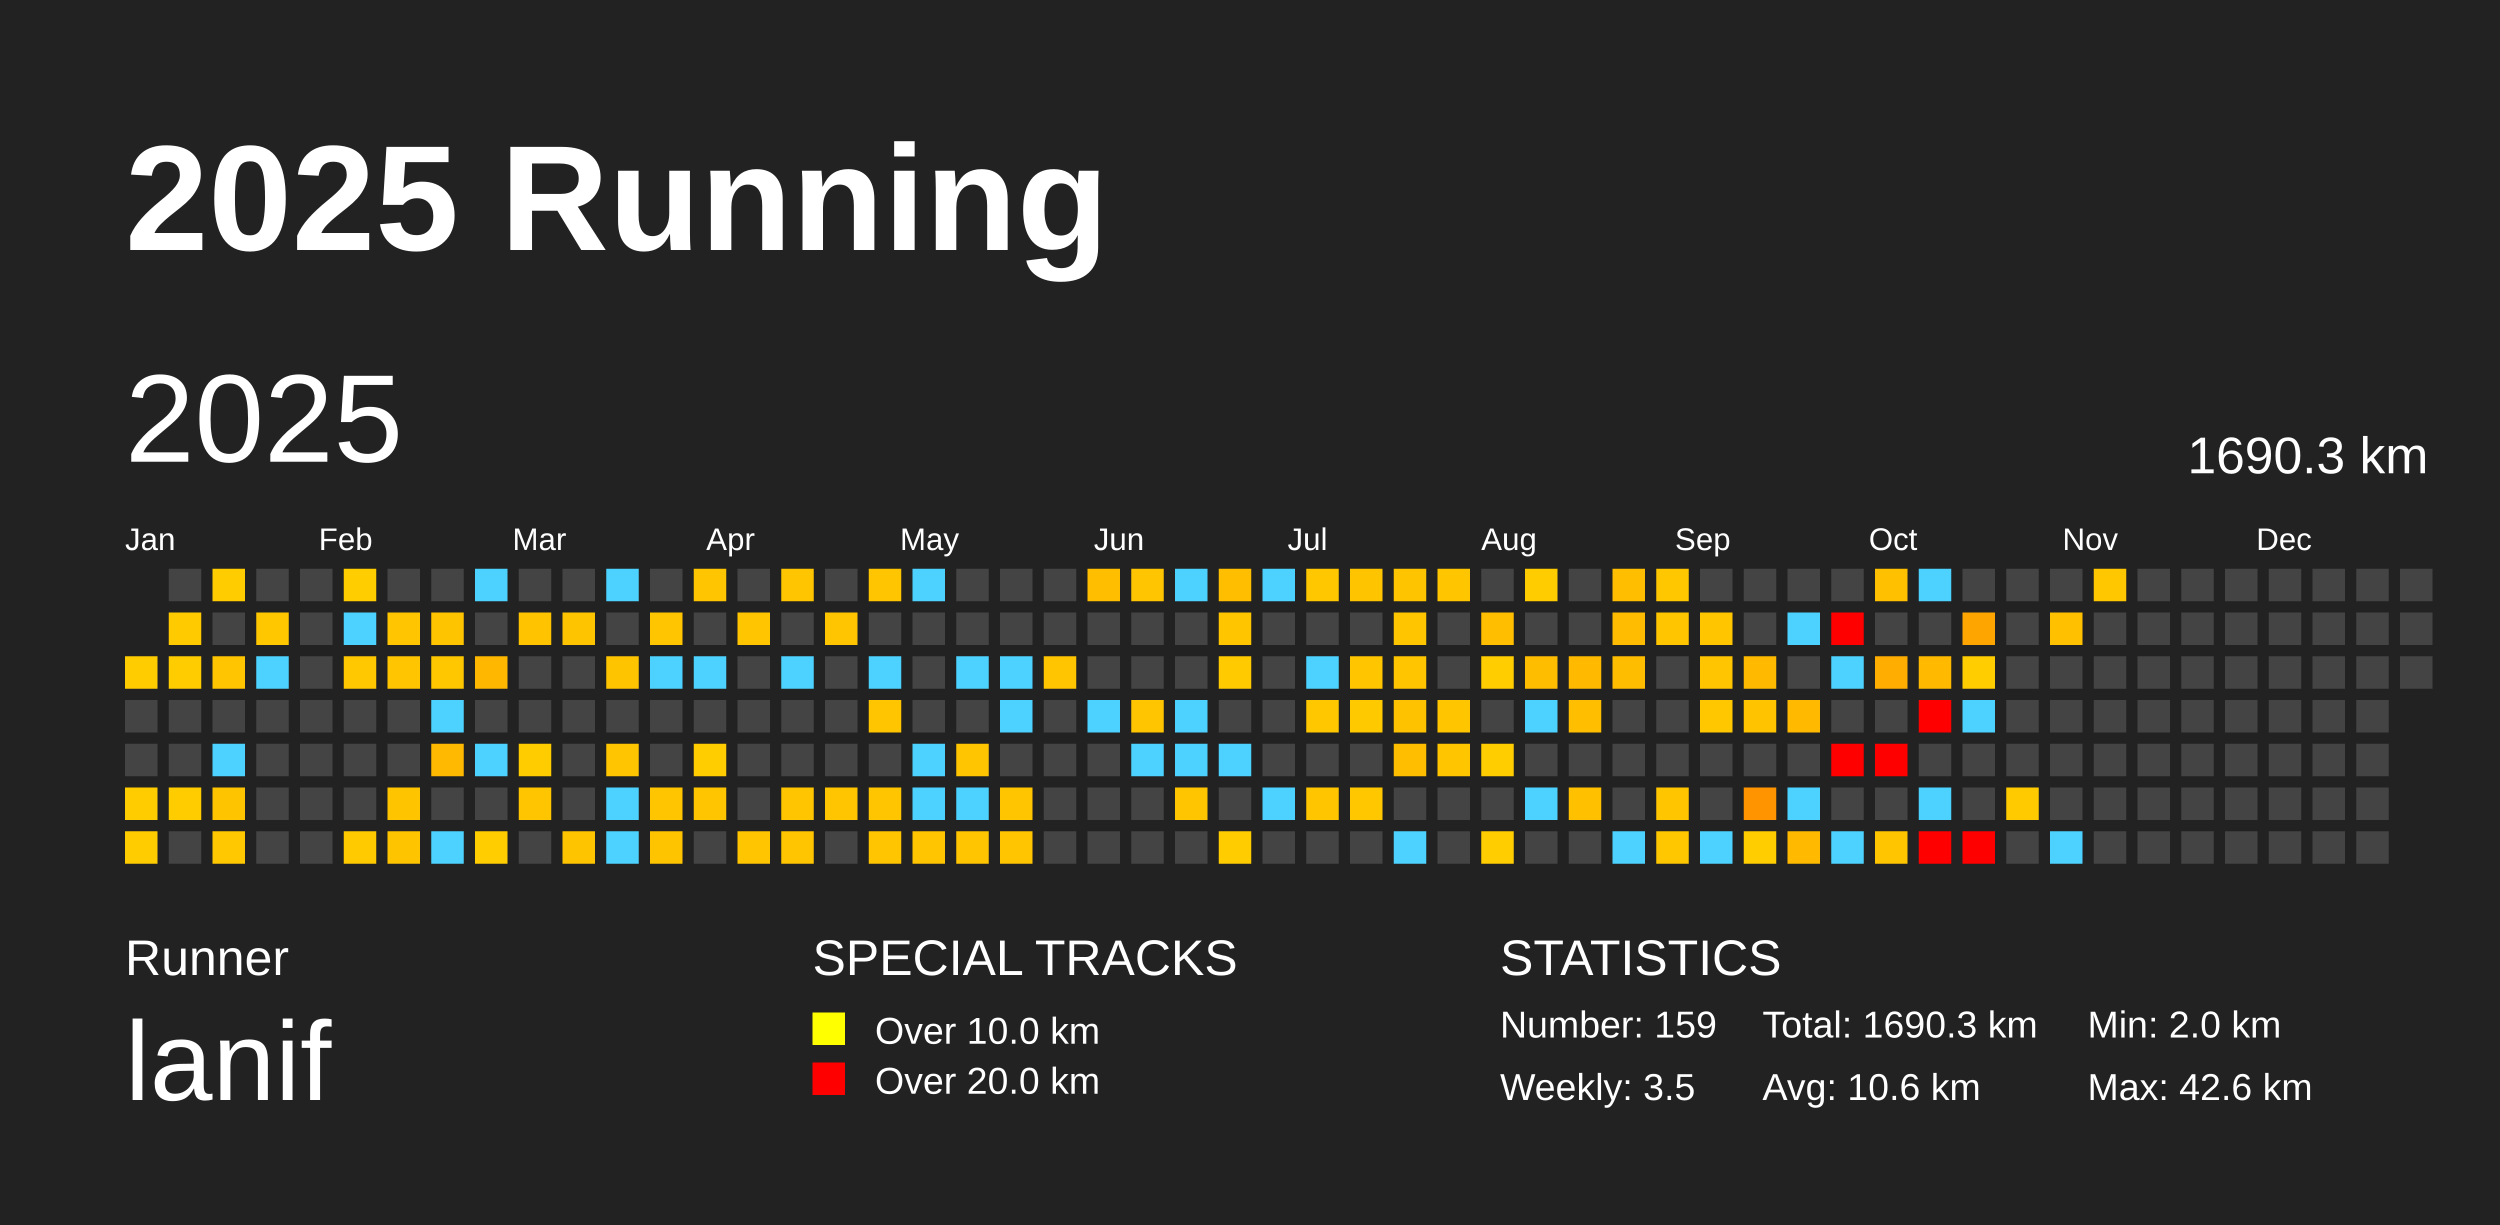
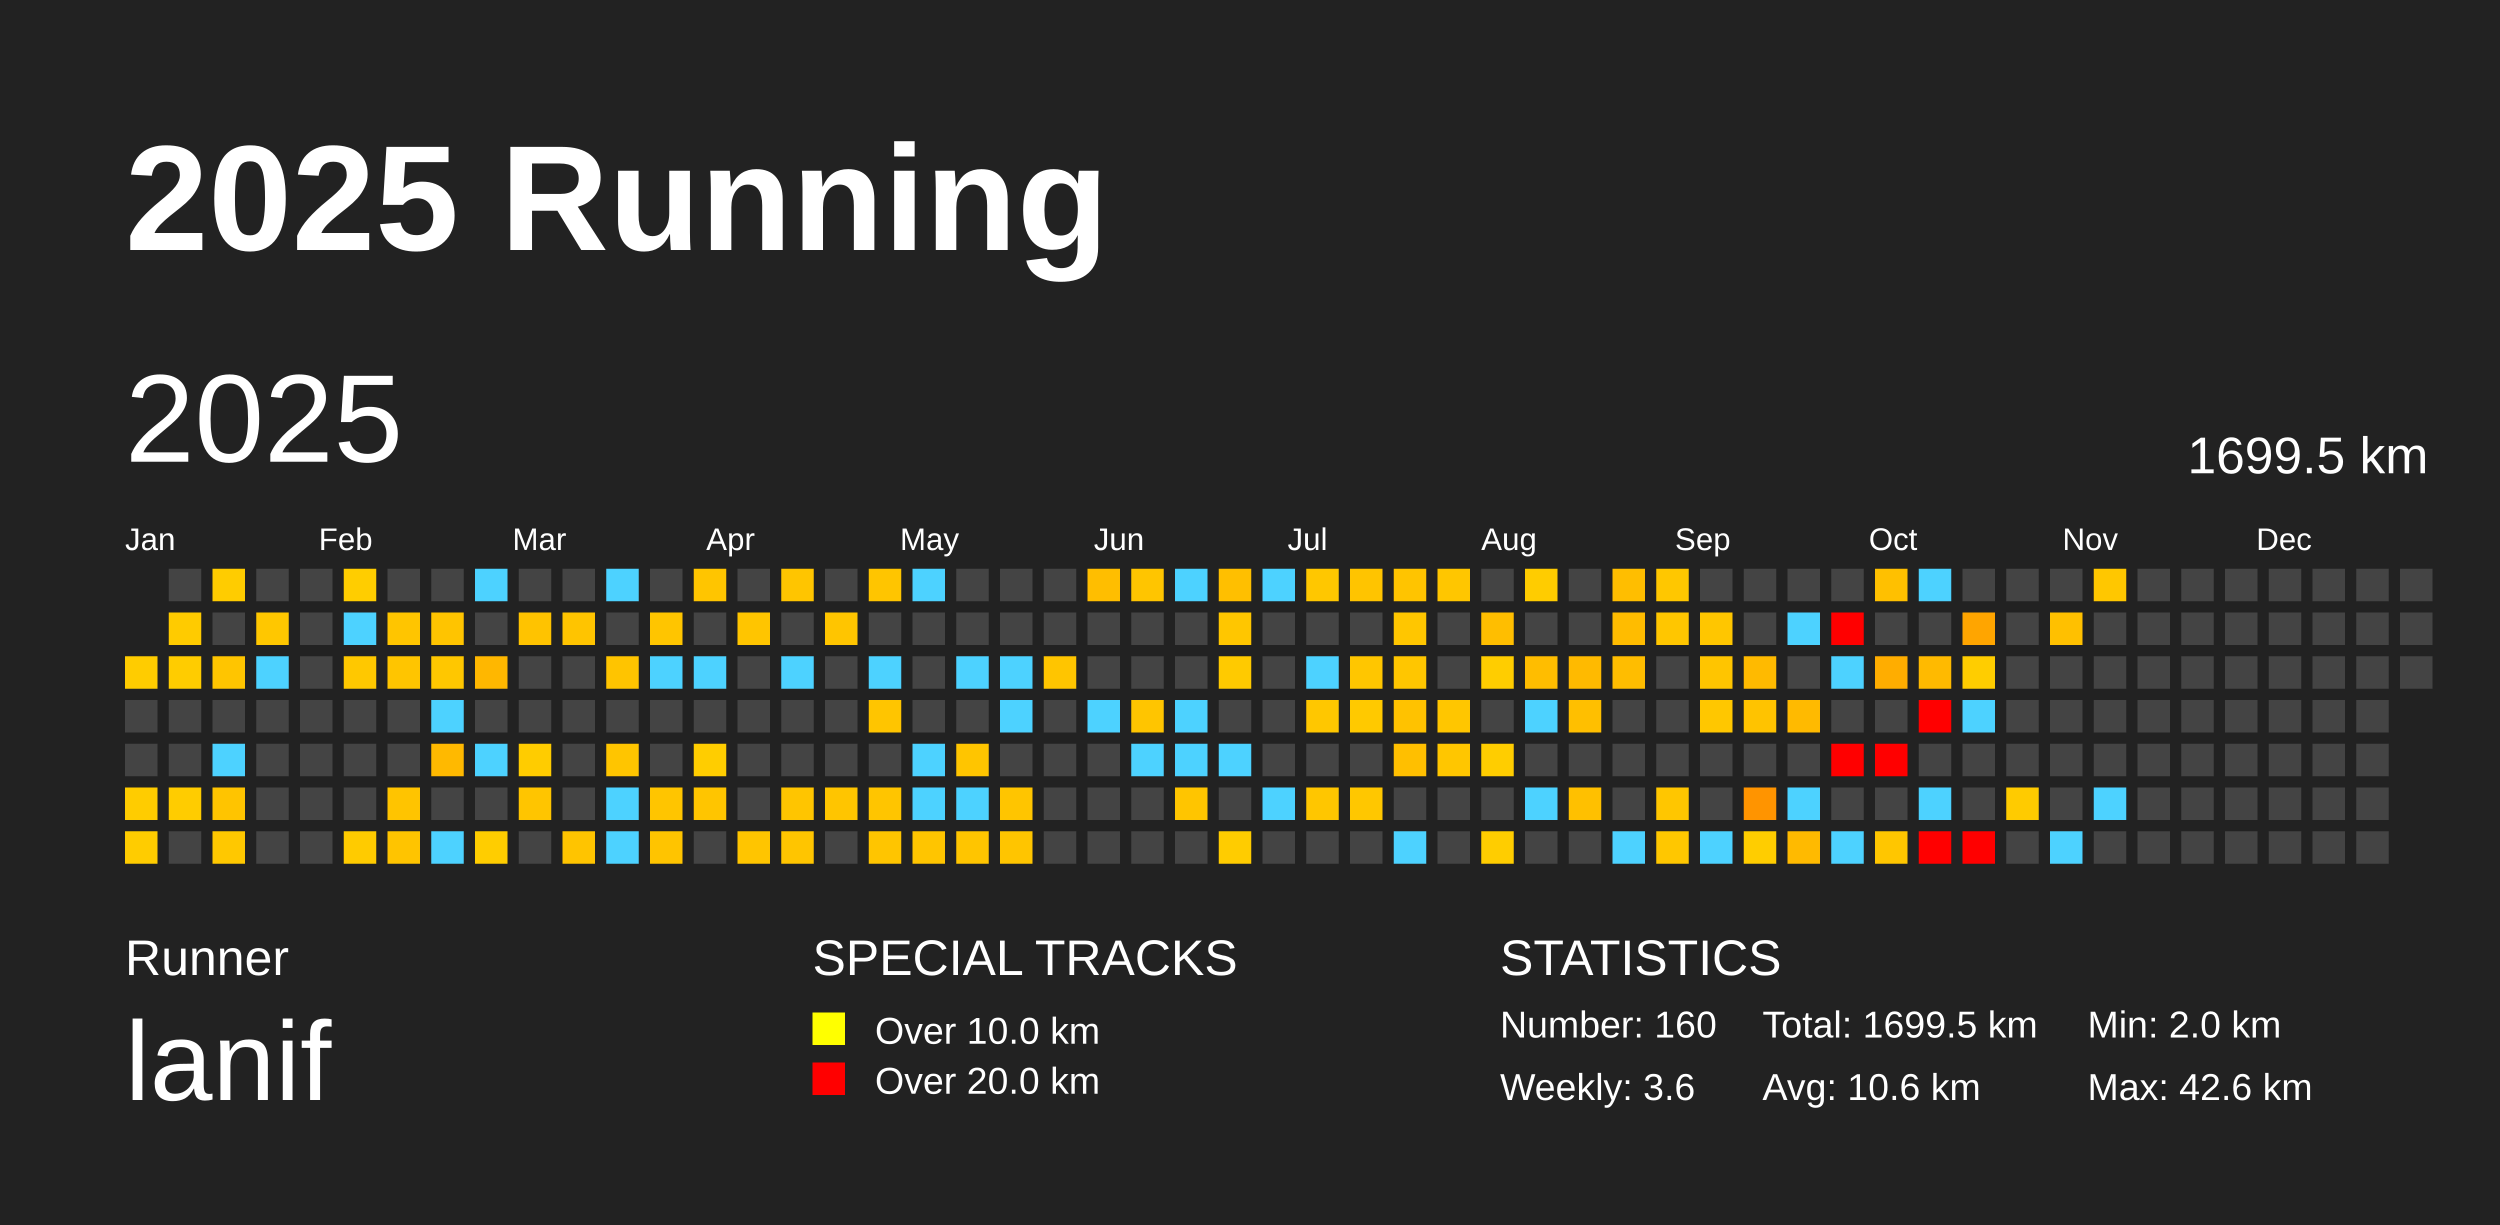
<svg xmlns="http://www.w3.org/2000/svg" baseProfile="full" height="98mm" version="1.1" viewBox="0,0,200,98" width="200mm">
  <defs />
  <rect fill="#222222" height="98" width="200" x="0" y="0" />
  <text fill="#FFFFFF" style="font-size:12px; font-family:Arial; font-weight:bold;" x="10" y="20">2025 Running</text>
  <text fill="#FFFFFF" style="font-size:4px; font-family:Arial" x="10" y="78">Runner</text>
  <text fill="#FFFFFF" style="font-size:9px; font-family:Arial" x="10" y="88">lanif</text>
  <text fill="#FFFFFF" style="font-size:4px; font-family:Arial" x="65" y="78">SPECIAL TRACKS</text>
  <rect fill="yellow" height="2.6" width="2.6" x="65" y="81" />
  <text fill="#FFFFFF" style="font-size:3px; font-family:Arial" x="70" y="83.5">Over 10.0 km</text>
  <rect fill="red" height="2.6" width="2.6" x="65" y="85" />
  <text fill="#FFFFFF" style="font-size:3px; font-family:Arial" x="70" y="87.5">Over 20.0 km</text>
  <text fill="#FFFFFF" style="font-size:4px; font-family:Arial" x="120" y="78">STATISTICS</text>
-   <text fill="#FFFFFF" style="font-size:3px; font-family:Arial" x="120" y="83">Number: 159</text>
-   <text fill="#FFFFFF" style="font-size:3px; font-family:Arial" x="120" y="88">Weekly: 3.5</text>
-   <text fill="#FFFFFF" style="font-size:3px; font-family:Arial" x="141" y="83">Total: 1690.3 km</text>
+   <text fill="#FFFFFF" style="font-size:3px; font-family:Arial" x="120" y="83">Number: 160</text>
+   <text fill="#FFFFFF" style="font-size:3px; font-family:Arial" x="120" y="88">Weekly: 3.6</text>
+   <text fill="#FFFFFF" style="font-size:3px; font-family:Arial" x="141" y="83">Total: 1699.5 km</text>
  <text fill="#FFFFFF" style="font-size:3px; font-family:Arial" x="141" y="88">Avg: 10.6 km</text>
  <text fill="#FFFFFF" style="font-size:3px; font-family:Arial" x="167" y="83">Min: 2.0 km</text>
  <text fill="#FFFFFF" style="font-size:3px; font-family:Arial" x="167" y="88">Max: 42.6 km</text>
  <text dominant-baseline="hanging" fill="#FFFFFF" style="font-size:10.0px; font-family:Arial;" x="10" y="30">2025</text>
-   <text dominant-baseline="hanging" fill="#FFFFFF" style="font-size:4.125px; font-family:Arial;" x="175" y="35">1690.3 km</text>
+   <text dominant-baseline="hanging" fill="#FFFFFF" style="font-size:4.125px; font-family:Arial;" x="175" y="35">1699.5 km</text>
  <text fill="#FFFFFF" style="font-size:2.5px; font-family:Arial" x="10.0" y="44">Jan</text>
  <text fill="#FFFFFF" style="font-size:2.5px; font-family:Arial" x="25.5" y="44">Feb</text>
  <text fill="#FFFFFF" style="font-size:2.5px; font-family:Arial" x="41.0" y="44">Mar</text>
  <text fill="#FFFFFF" style="font-size:2.5px; font-family:Arial" x="56.5" y="44">Apr</text>
  <text fill="#FFFFFF" style="font-size:2.5px; font-family:Arial" x="72.0" y="44">May</text>
  <text fill="#FFFFFF" style="font-size:2.5px; font-family:Arial" x="87.5" y="44">Jun</text>
  <text fill="#FFFFFF" style="font-size:2.5px; font-family:Arial" x="103.0" y="44">Jul</text>
  <text fill="#FFFFFF" style="font-size:2.5px; font-family:Arial" x="118.5" y="44">Aug</text>
  <text fill="#FFFFFF" style="font-size:2.5px; font-family:Arial" x="134.0" y="44">Sep</text>
  <text fill="#FFFFFF" style="font-size:2.5px; font-family:Arial" x="149.5" y="44">Oct</text>
  <text fill="#FFFFFF" style="font-size:2.5px; font-family:Arial" x="165.0" y="44">Nov</text>
  <text fill="#FFFFFF" style="font-size:2.5px; font-family:Arial" x="180.5" y="44">Dec</text>
  <rect fill="#ffcc00" height="2.6" width="2.6" x="10.0" y="52.5" />
  <rect fill="#444444" height="2.6" width="2.6" x="10.0" y="56.0" />
  <rect fill="#444444" height="2.6" width="2.6" x="10.0" y="59.5" />
  <rect fill="#ffcc00" height="2.6" width="2.6" x="10.0" y="63.0" />
  <rect fill="#ffcc00" height="2.6" width="2.6" x="10.0" y="66.5" />
  <rect fill="#444444" height="2.6" width="2.6" x="13.5" y="45.5" />
  <rect fill="#ffcb00" height="2.6" width="2.6" x="13.5" y="49.0" />
  <rect fill="#ffcc00" height="2.6" width="2.6" x="13.5" y="52.5" />
  <rect fill="#444444" height="2.6" width="2.6" x="13.5" y="56.0" />
  <rect fill="#444444" height="2.6" width="2.6" x="13.5" y="59.5" />
  <rect fill="#ffcc00" height="2.6" width="2.6" x="13.5" y="63.0" />
  <rect fill="#444444" height="2.6" width="2.6" x="13.5" y="66.5" />
  <rect fill="#ffcc00" height="2.6" width="2.6" x="17.0" y="45.5" />
  <rect fill="#444444" height="2.6" width="2.6" x="17.0" y="49.0" />
  <rect fill="#ffc500" height="2.6" width="2.6" x="17.0" y="52.5" />
  <rect fill="#444444" height="2.6" width="2.6" x="17.0" y="56.0" />
  <rect fill="#4dd2ff" height="2.6" width="2.6" x="17.0" y="59.5" />
  <rect fill="#ffc400" height="2.6" width="2.6" x="17.0" y="63.0" />
  <rect fill="#ffc800" height="2.6" width="2.6" x="17.0" y="66.5" />
  <rect fill="#444444" height="2.6" width="2.6" x="20.5" y="45.5" />
  <rect fill="#ffc700" height="2.6" width="2.6" x="20.5" y="49.0" />
  <rect fill="#4dd2ff" height="2.6" width="2.6" x="20.5" y="52.5" />
  <rect fill="#444444" height="2.6" width="2.6" x="20.5" y="56.0" />
  <rect fill="#444444" height="2.6" width="2.6" x="20.5" y="59.5" />
  <rect fill="#444444" height="2.6" width="2.6" x="20.5" y="63.0" />
  <rect fill="#444444" height="2.6" width="2.6" x="20.5" y="66.5" />
  <rect fill="#444444" height="2.6" width="2.6" x="24.0" y="45.5" />
  <rect fill="#444444" height="2.6" width="2.6" x="24.0" y="49.0" />
  <rect fill="#444444" height="2.6" width="2.6" x="24.0" y="52.5" />
  <rect fill="#444444" height="2.6" width="2.6" x="24.0" y="56.0" />
  <rect fill="#444444" height="2.6" width="2.6" x="24.0" y="59.5" />
  <rect fill="#444444" height="2.6" width="2.6" x="24.0" y="63.0" />
  <rect fill="#444444" height="2.6" width="2.6" x="24.0" y="66.5" />
  <rect fill="#ffcd00" height="2.6" width="2.6" x="27.5" y="45.5" />
  <rect fill="#4dd2ff" height="2.6" width="2.6" x="27.5" y="49.0" />
  <rect fill="#ffc800" height="2.6" width="2.6" x="27.5" y="52.5" />
  <rect fill="#444444" height="2.6" width="2.6" x="27.5" y="56.0" />
  <rect fill="#444444" height="2.6" width="2.6" x="27.5" y="59.5" />
  <rect fill="#444444" height="2.6" width="2.6" x="27.5" y="63.0" />
  <rect fill="#ffcb00" height="2.6" width="2.6" x="27.5" y="66.5" />
  <rect fill="#444444" height="2.6" width="2.6" x="31.0" y="45.5" />
  <rect fill="#ffc500" height="2.6" width="2.6" x="31.0" y="49.0" />
  <rect fill="#ffc500" height="2.6" width="2.6" x="31.0" y="52.5" />
  <rect fill="#444444" height="2.6" width="2.6" x="31.0" y="56.0" />
  <rect fill="#444444" height="2.6" width="2.6" x="31.0" y="59.5" />
  <rect fill="#ffc400" height="2.6" width="2.6" x="31.0" y="63.0" />
  <rect fill="#ffc400" height="2.6" width="2.6" x="31.0" y="66.5" />
  <rect fill="#444444" height="2.6" width="2.6" x="34.5" y="45.5" />
  <rect fill="#ffc400" height="2.6" width="2.6" x="34.5" y="49.0" />
  <rect fill="#ffc700" height="2.6" width="2.6" x="34.5" y="52.5" />
  <rect fill="#4dd2ff" height="2.6" width="2.6" x="34.5" y="56.0" />
  <rect fill="#ffb900" height="2.6" width="2.6" x="34.5" y="59.5" />
  <rect fill="#444444" height="2.6" width="2.6" x="34.5" y="63.0" />
  <rect fill="#4dd2ff" height="2.6" width="2.6" x="34.5" y="66.5" />
  <rect fill="#4dd2ff" height="2.6" width="2.6" x="38.0" y="45.5" />
  <rect fill="#444444" height="2.6" width="2.6" x="38.0" y="49.0" />
  <rect fill="#ffb700" height="2.6" width="2.6" x="38.0" y="52.5" />
  <rect fill="#444444" height="2.6" width="2.6" x="38.0" y="56.0" />
  <rect fill="#4dd2ff" height="2.6" width="2.6" x="38.0" y="59.5" />
  <rect fill="#444444" height="2.6" width="2.6" x="38.0" y="63.0" />
  <rect fill="#ffcd00" height="2.6" width="2.6" x="38.0" y="66.5" />
  <rect fill="#444444" height="2.6" width="2.6" x="41.5" y="45.5" />
  <rect fill="#ffc300" height="2.6" width="2.6" x="41.5" y="49.0" />
  <rect fill="#444444" height="2.6" width="2.6" x="41.5" y="52.5" />
  <rect fill="#444444" height="2.6" width="2.6" x="41.5" y="56.0" />
  <rect fill="#ffcc00" height="2.6" width="2.6" x="41.5" y="59.5" />
  <rect fill="#ffc500" height="2.6" width="2.6" x="41.5" y="63.0" />
  <rect fill="#444444" height="2.6" width="2.6" x="41.5" y="66.5" />
  <rect fill="#444444" height="2.6" width="2.6" x="45.0" y="45.5" />
  <rect fill="#ffc400" height="2.6" width="2.6" x="45.0" y="49.0" />
  <rect fill="#444444" height="2.6" width="2.6" x="45.0" y="52.5" />
  <rect fill="#444444" height="2.6" width="2.6" x="45.0" y="56.0" />
  <rect fill="#444444" height="2.6" width="2.6" x="45.0" y="59.5" />
  <rect fill="#444444" height="2.6" width="2.6" x="45.0" y="63.0" />
  <rect fill="#ffc400" height="2.6" width="2.6" x="45.0" y="66.5" />
  <rect fill="#4dd2ff" height="2.6" width="2.6" x="48.5" y="45.5" />
  <rect fill="#444444" height="2.6" width="2.6" x="48.5" y="49.0" />
  <rect fill="#ffc400" height="2.6" width="2.6" x="48.5" y="52.5" />
  <rect fill="#444444" height="2.6" width="2.6" x="48.5" y="56.0" />
  <rect fill="#ffc500" height="2.6" width="2.6" x="48.5" y="59.5" />
  <rect fill="#4dd2ff" height="2.6" width="2.6" x="48.5" y="63.0" />
  <rect fill="#4dd2ff" height="2.6" width="2.6" x="48.5" y="66.5" />
  <rect fill="#444444" height="2.6" width="2.6" x="52.0" y="45.5" />
  <rect fill="#ffc500" height="2.6" width="2.6" x="52.0" y="49.0" />
  <rect fill="#4dd2ff" height="2.6" width="2.6" x="52.0" y="52.5" />
  <rect fill="#444444" height="2.6" width="2.6" x="52.0" y="56.0" />
  <rect fill="#444444" height="2.6" width="2.6" x="52.0" y="59.5" />
  <rect fill="#ffc500" height="2.6" width="2.6" x="52.0" y="63.0" />
  <rect fill="#ffc400" height="2.6" width="2.6" x="52.0" y="66.5" />
  <rect fill="#ffc500" height="2.6" width="2.6" x="55.5" y="45.5" />
  <rect fill="#444444" height="2.6" width="2.6" x="55.5" y="49.0" />
  <rect fill="#4dd2ff" height="2.6" width="2.6" x="55.5" y="52.5" />
  <rect fill="#444444" height="2.6" width="2.6" x="55.5" y="56.0" />
  <rect fill="#ffcd00" height="2.6" width="2.6" x="55.5" y="59.5" />
  <rect fill="#ffc500" height="2.6" width="2.6" x="55.5" y="63.0" />
  <rect fill="#444444" height="2.6" width="2.6" x="55.5" y="66.5" />
  <rect fill="#444444" height="2.6" width="2.6" x="59.0" y="45.5" />
  <rect fill="#ffc500" height="2.6" width="2.6" x="59.0" y="49.0" />
  <rect fill="#444444" height="2.6" width="2.6" x="59.0" y="52.5" />
  <rect fill="#444444" height="2.6" width="2.6" x="59.0" y="56.0" />
  <rect fill="#444444" height="2.6" width="2.6" x="59.0" y="59.5" />
  <rect fill="#444444" height="2.6" width="2.6" x="59.0" y="63.0" />
  <rect fill="#ffc500" height="2.6" width="2.6" x="59.0" y="66.5" />
  <rect fill="#ffc500" height="2.6" width="2.6" x="62.5" y="45.5" />
  <rect fill="#444444" height="2.6" width="2.6" x="62.5" y="49.0" />
  <rect fill="#4dd2ff" height="2.6" width="2.6" x="62.5" y="52.5" />
  <rect fill="#444444" height="2.6" width="2.6" x="62.5" y="56.0" />
  <rect fill="#444444" height="2.6" width="2.6" x="62.5" y="59.5" />
  <rect fill="#ffc500" height="2.6" width="2.6" x="62.5" y="63.0" />
  <rect fill="#ffc500" height="2.6" width="2.6" x="62.5" y="66.5" />
  <rect fill="#444444" height="2.6" width="2.6" x="66.0" y="45.5" />
  <rect fill="#ffc500" height="2.6" width="2.6" x="66.0" y="49.0" />
  <rect fill="#444444" height="2.6" width="2.6" x="66.0" y="52.5" />
  <rect fill="#444444" height="2.6" width="2.6" x="66.0" y="56.0" />
  <rect fill="#444444" height="2.6" width="2.6" x="66.0" y="59.5" />
  <rect fill="#ffc500" height="2.6" width="2.6" x="66.0" y="63.0" />
  <rect fill="#444444" height="2.6" width="2.6" x="66.0" y="66.5" />
  <rect fill="#ffc500" height="2.6" width="2.6" x="69.5" y="45.5" />
  <rect fill="#444444" height="2.6" width="2.6" x="69.5" y="49.0" />
  <rect fill="#4dd2ff" height="2.6" width="2.6" x="69.5" y="52.5" />
  <rect fill="#ffc500" height="2.6" width="2.6" x="69.5" y="56.0" />
  <rect fill="#444444" height="2.6" width="2.6" x="69.5" y="59.5" />
  <rect fill="#ffc500" height="2.6" width="2.6" x="69.5" y="63.0" />
  <rect fill="#ffc500" height="2.6" width="2.6" x="69.5" y="66.5" />
  <rect fill="#4dd2ff" height="2.6" width="2.6" x="73.0" y="45.5" />
  <rect fill="#444444" height="2.6" width="2.6" x="73.0" y="49.0" />
  <rect fill="#444444" height="2.6" width="2.6" x="73.0" y="52.5" />
  <rect fill="#444444" height="2.6" width="2.6" x="73.0" y="56.0" />
  <rect fill="#4dd2ff" height="2.6" width="2.6" x="73.0" y="59.5" />
  <rect fill="#4dd2ff" height="2.6" width="2.6" x="73.0" y="63.0" />
  <rect fill="#ffc500" height="2.6" width="2.6" x="73.0" y="66.5" />
  <rect fill="#444444" height="2.6" width="2.6" x="76.5" y="45.5" />
  <rect fill="#444444" height="2.6" width="2.6" x="76.5" y="49.0" />
  <rect fill="#4dd2ff" height="2.6" width="2.6" x="76.5" y="52.5" />
  <rect fill="#444444" height="2.6" width="2.6" x="76.5" y="56.0" />
  <rect fill="#ffc500" height="2.6" width="2.6" x="76.5" y="59.5" />
  <rect fill="#4dd2ff" height="2.6" width="2.6" x="76.5" y="63.0" />
  <rect fill="#ffc500" height="2.6" width="2.6" x="76.5" y="66.5" />
  <rect fill="#444444" height="2.6" width="2.6" x="80.0" y="45.5" />
  <rect fill="#444444" height="2.6" width="2.6" x="80.0" y="49.0" />
  <rect fill="#4dd2ff" height="2.6" width="2.6" x="80.0" y="52.5" />
  <rect fill="#4dd2ff" height="2.6" width="2.6" x="80.0" y="56.0" />
  <rect fill="#444444" height="2.6" width="2.6" x="80.0" y="59.5" />
  <rect fill="#ffc500" height="2.6" width="2.6" x="80.0" y="63.0" />
  <rect fill="#ffc500" height="2.6" width="2.6" x="80.0" y="66.5" />
  <rect fill="#444444" height="2.6" width="2.6" x="83.5" y="45.5" />
  <rect fill="#444444" height="2.6" width="2.6" x="83.5" y="49.0" />
  <rect fill="#ffc500" height="2.6" width="2.6" x="83.5" y="52.5" />
  <rect fill="#444444" height="2.6" width="2.6" x="83.5" y="56.0" />
  <rect fill="#444444" height="2.6" width="2.6" x="83.5" y="59.5" />
  <rect fill="#444444" height="2.6" width="2.6" x="83.5" y="63.0" />
  <rect fill="#444444" height="2.6" width="2.6" x="83.5" y="66.5" />
  <rect fill="#ffbe00" height="2.6" width="2.6" x="87.0" y="45.5" />
  <rect fill="#444444" height="2.6" width="2.6" x="87.0" y="49.0" />
  <rect fill="#444444" height="2.6" width="2.6" x="87.0" y="52.5" />
  <rect fill="#4dd2ff" height="2.6" width="2.6" x="87.0" y="56.0" />
  <rect fill="#444444" height="2.6" width="2.6" x="87.0" y="59.5" />
  <rect fill="#444444" height="2.6" width="2.6" x="87.0" y="63.0" />
  <rect fill="#444444" height="2.6" width="2.6" x="87.0" y="66.5" />
  <rect fill="#ffc500" height="2.6" width="2.6" x="90.5" y="45.5" />
  <rect fill="#444444" height="2.6" width="2.6" x="90.5" y="49.0" />
  <rect fill="#444444" height="2.6" width="2.6" x="90.5" y="52.5" />
  <rect fill="#ffc500" height="2.6" width="2.6" x="90.5" y="56.0" />
  <rect fill="#4dd2ff" height="2.6" width="2.6" x="90.5" y="59.5" />
  <rect fill="#444444" height="2.6" width="2.6" x="90.5" y="63.0" />
  <rect fill="#444444" height="2.6" width="2.6" x="90.5" y="66.5" />
  <rect fill="#4dd2ff" height="2.6" width="2.6" x="94.0" y="45.5" />
  <rect fill="#444444" height="2.6" width="2.6" x="94.0" y="49.0" />
  <rect fill="#444444" height="2.6" width="2.6" x="94.0" y="52.5" />
  <rect fill="#4dd2ff" height="2.6" width="2.6" x="94.0" y="56.0" />
  <rect fill="#4dd2ff" height="2.6" width="2.6" x="94.0" y="59.5" />
  <rect fill="#ffc500" height="2.6" width="2.6" x="94.0" y="63.0" />
  <rect fill="#444444" height="2.6" width="2.6" x="94.0" y="66.5" />
  <rect fill="#ffbf00" height="2.6" width="2.6" x="97.5" y="45.5" />
  <rect fill="#ffc600" height="2.6" width="2.6" x="97.5" y="49.0" />
  <rect fill="#ffca00" height="2.6" width="2.6" x="97.5" y="52.5" />
  <rect fill="#444444" height="2.6" width="2.6" x="97.5" y="56.0" />
  <rect fill="#4dd2ff" height="2.6" width="2.6" x="97.5" y="59.5" />
  <rect fill="#444444" height="2.6" width="2.6" x="97.5" y="63.0" />
  <rect fill="#ffcc00" height="2.6" width="2.6" x="97.5" y="66.5" />
  <rect fill="#4dd2ff" height="2.6" width="2.6" x="101.0" y="45.5" />
  <rect fill="#444444" height="2.6" width="2.6" x="101.0" y="49.0" />
  <rect fill="#444444" height="2.6" width="2.6" x="101.0" y="52.5" />
  <rect fill="#444444" height="2.6" width="2.6" x="101.0" y="56.0" />
  <rect fill="#444444" height="2.6" width="2.6" x="101.0" y="59.5" />
  <rect fill="#4dd2ff" height="2.6" width="2.6" x="101.0" y="63.0" />
  <rect fill="#444444" height="2.6" width="2.6" x="101.0" y="66.5" />
  <rect fill="#ffc700" height="2.6" width="2.6" x="104.5" y="45.5" />
  <rect fill="#444444" height="2.6" width="2.6" x="104.5" y="49.0" />
  <rect fill="#4dd2ff" height="2.6" width="2.6" x="104.5" y="52.5" />
  <rect fill="#ffc700" height="2.6" width="2.6" x="104.5" y="56.0" />
  <rect fill="#444444" height="2.6" width="2.6" x="104.5" y="59.5" />
  <rect fill="#ffc600" height="2.6" width="2.6" x="104.5" y="63.0" />
  <rect fill="#444444" height="2.6" width="2.6" x="104.5" y="66.5" />
  <rect fill="#ffc400" height="2.6" width="2.6" x="108.0" y="45.5" />
  <rect fill="#444444" height="2.6" width="2.6" x="108.0" y="49.0" />
  <rect fill="#ffc600" height="2.6" width="2.6" x="108.0" y="52.5" />
  <rect fill="#ffc900" height="2.6" width="2.6" x="108.0" y="56.0" />
  <rect fill="#444444" height="2.6" width="2.6" x="108.0" y="59.5" />
  <rect fill="#ffc700" height="2.6" width="2.6" x="108.0" y="63.0" />
  <rect fill="#444444" height="2.6" width="2.6" x="108.0" y="66.5" />
  <rect fill="#ffc400" height="2.6" width="2.6" x="111.5" y="45.5" />
  <rect fill="#ffc600" height="2.6" width="2.6" x="111.5" y="49.0" />
  <rect fill="#ffc600" height="2.6" width="2.6" x="111.5" y="52.5" />
  <rect fill="#ffc200" height="2.6" width="2.6" x="111.5" y="56.0" />
  <rect fill="#ffbf00" height="2.6" width="2.6" x="111.5" y="59.5" />
  <rect fill="#444444" height="2.6" width="2.6" x="111.5" y="63.0" />
  <rect fill="#4dd2ff" height="2.6" width="2.6" x="111.5" y="66.5" />
  <rect fill="#ffc600" height="2.6" width="2.6" x="115.0" y="45.5" />
  <rect fill="#444444" height="2.6" width="2.6" x="115.0" y="49.0" />
  <rect fill="#444444" height="2.6" width="2.6" x="115.0" y="52.5" />
  <rect fill="#ffc600" height="2.6" width="2.6" x="115.0" y="56.0" />
  <rect fill="#ffc600" height="2.6" width="2.6" x="115.0" y="59.5" />
  <rect fill="#444444" height="2.6" width="2.6" x="115.0" y="63.0" />
  <rect fill="#444444" height="2.6" width="2.6" x="115.0" y="66.5" />
  <rect fill="#444444" height="2.6" width="2.6" x="118.5" y="45.5" />
  <rect fill="#ffbe00" height="2.6" width="2.6" x="118.5" y="49.0" />
  <rect fill="#ffcd00" height="2.6" width="2.6" x="118.5" y="52.5" />
  <rect fill="#444444" height="2.6" width="2.6" x="118.5" y="56.0" />
  <rect fill="#ffcd00" height="2.6" width="2.6" x="118.5" y="59.5" />
  <rect fill="#444444" height="2.6" width="2.6" x="118.5" y="63.0" />
  <rect fill="#ffcd00" height="2.6" width="2.6" x="118.5" y="66.5" />
  <rect fill="#ffcc00" height="2.6" width="2.6" x="122.0" y="45.5" />
  <rect fill="#444444" height="2.6" width="2.6" x="122.0" y="49.0" />
  <rect fill="#ffbd00" height="2.6" width="2.6" x="122.0" y="52.5" />
  <rect fill="#4dd2ff" height="2.6" width="2.6" x="122.0" y="56.0" />
  <rect fill="#444444" height="2.6" width="2.6" x="122.0" y="59.5" />
  <rect fill="#4dd2ff" height="2.6" width="2.6" x="122.0" y="63.0" />
  <rect fill="#444444" height="2.6" width="2.6" x="122.0" y="66.5" />
  <rect fill="#444444" height="2.6" width="2.6" x="125.5" y="45.5" />
  <rect fill="#444444" height="2.6" width="2.6" x="125.5" y="49.0" />
  <rect fill="#ffba00" height="2.6" width="2.6" x="125.5" y="52.5" />
  <rect fill="#ffbf00" height="2.6" width="2.6" x="125.5" y="56.0" />
  <rect fill="#444444" height="2.6" width="2.6" x="125.5" y="59.5" />
  <rect fill="#ffc000" height="2.6" width="2.6" x="125.5" y="63.0" />
  <rect fill="#444444" height="2.6" width="2.6" x="125.5" y="66.5" />
  <rect fill="#ffbe00" height="2.6" width="2.6" x="129.0" y="45.5" />
  <rect fill="#ffbc00" height="2.6" width="2.6" x="129.0" y="49.0" />
  <rect fill="#ffbd00" height="2.6" width="2.6" x="129.0" y="52.5" />
  <rect fill="#444444" height="2.6" width="2.6" x="129.0" y="56.0" />
  <rect fill="#444444" height="2.6" width="2.6" x="129.0" y="59.5" />
  <rect fill="#444444" height="2.6" width="2.6" x="129.0" y="63.0" />
  <rect fill="#4dd2ff" height="2.6" width="2.6" x="129.0" y="66.5" />
  <rect fill="#ffc700" height="2.6" width="2.6" x="132.5" y="45.5" />
  <rect fill="#ffc600" height="2.6" width="2.6" x="132.5" y="49.0" />
  <rect fill="#444444" height="2.6" width="2.6" x="132.5" y="52.5" />
  <rect fill="#444444" height="2.6" width="2.6" x="132.5" y="56.0" />
  <rect fill="#444444" height="2.6" width="2.6" x="132.5" y="59.5" />
  <rect fill="#ffc600" height="2.6" width="2.6" x="132.5" y="63.0" />
  <rect fill="#ffc700" height="2.6" width="2.6" x="132.5" y="66.5" />
  <rect fill="#444444" height="2.6" width="2.6" x="136.0" y="45.5" />
  <rect fill="#ffc600" height="2.6" width="2.6" x="136.0" y="49.0" />
  <rect fill="#ffc500" height="2.6" width="2.6" x="136.0" y="52.5" />
  <rect fill="#ffc700" height="2.6" width="2.6" x="136.0" y="56.0" />
  <rect fill="#444444" height="2.6" width="2.6" x="136.0" y="59.5" />
  <rect fill="#444444" height="2.6" width="2.6" x="136.0" y="63.0" />
  <rect fill="#4dd2ff" height="2.6" width="2.6" x="136.0" y="66.5" />
  <rect fill="#444444" height="2.6" width="2.6" x="139.5" y="45.5" />
  <rect fill="#444444" height="2.6" width="2.6" x="139.5" y="49.0" />
  <rect fill="#ffba00" height="2.6" width="2.6" x="139.5" y="52.5" />
  <rect fill="#ffc300" height="2.6" width="2.6" x="139.5" y="56.0" />
  <rect fill="#444444" height="2.6" width="2.6" x="139.5" y="59.5" />
  <rect fill="#ff9400" height="2.6" width="2.6" x="139.5" y="63.0" />
  <rect fill="#ffcd00" height="2.6" width="2.6" x="139.5" y="66.5" />
  <rect fill="#444444" height="2.6" width="2.6" x="143.0" y="45.5" />
  <rect fill="#4dd2ff" height="2.6" width="2.6" x="143.0" y="49.0" />
  <rect fill="#444444" height="2.6" width="2.6" x="143.0" y="52.5" />
  <rect fill="#ffba00" height="2.6" width="2.6" x="143.0" y="56.0" />
  <rect fill="#444444" height="2.6" width="2.6" x="143.0" y="59.5" />
  <rect fill="#4dd2ff" height="2.6" width="2.6" x="143.0" y="63.0" />
  <rect fill="#ffba00" height="2.6" width="2.6" x="143.0" y="66.5" />
  <rect fill="#444444" height="2.6" width="2.6" x="146.5" y="45.5" />
  <rect fill="red" height="2.6" width="2.6" x="146.5" y="49.0" />
  <rect fill="#4dd2ff" height="2.6" width="2.6" x="146.5" y="52.5" />
  <rect fill="#444444" height="2.6" width="2.6" x="146.5" y="56.0" />
  <rect fill="red" height="2.6" width="2.6" x="146.5" y="59.5" />
  <rect fill="#444444" height="2.6" width="2.6" x="146.5" y="63.0" />
  <rect fill="#4dd2ff" height="2.6" width="2.6" x="146.5" y="66.5" />
  <rect fill="#ffc000" height="2.6" width="2.6" x="150.0" y="45.5" />
  <rect fill="#444444" height="2.6" width="2.6" x="150.0" y="49.0" />
  <rect fill="#ffad00" height="2.6" width="2.6" x="150.0" y="52.5" />
  <rect fill="#444444" height="2.6" width="2.6" x="150.0" y="56.0" />
  <rect fill="red" height="2.6" width="2.6" x="150.0" y="59.5" />
  <rect fill="#444444" height="2.6" width="2.6" x="150.0" y="63.0" />
  <rect fill="#ffc600" height="2.6" width="2.6" x="150.0" y="66.5" />
  <rect fill="#4dd2ff" height="2.6" width="2.6" x="153.5" y="45.5" />
  <rect fill="#444444" height="2.6" width="2.6" x="153.5" y="49.0" />
  <rect fill="#ffba00" height="2.6" width="2.6" x="153.5" y="52.5" />
  <rect fill="red" height="2.6" width="2.6" x="153.5" y="56.0" />
  <rect fill="#444444" height="2.6" width="2.6" x="153.5" y="59.5" />
  <rect fill="#4dd2ff" height="2.6" width="2.6" x="153.5" y="63.0" />
  <rect fill="red" height="2.6" width="2.6" x="153.5" y="66.5" />
  <rect fill="#444444" height="2.6" width="2.6" x="157.0" y="45.5" />
  <rect fill="#ffa500" height="2.6" width="2.6" x="157.0" y="49.0" />
  <rect fill="#ffcd00" height="2.6" width="2.6" x="157.0" y="52.5" />
  <rect fill="#4dd2ff" height="2.6" width="2.6" x="157.0" y="56.0" />
  <rect fill="#444444" height="2.6" width="2.6" x="157.0" y="59.5" />
  <rect fill="#444444" height="2.6" width="2.6" x="157.0" y="63.0" />
  <rect fill="red" height="2.6" width="2.6" x="157.0" y="66.5" />
  <rect fill="#444444" height="2.6" width="2.6" x="160.5" y="45.5" />
  <rect fill="#444444" height="2.6" width="2.6" x="160.5" y="49.0" />
  <rect fill="#444444" height="2.6" width="2.6" x="160.5" y="52.5" />
  <rect fill="#444444" height="2.6" width="2.6" x="160.5" y="56.0" />
  <rect fill="#444444" height="2.6" width="2.6" x="160.5" y="59.5" />
  <rect fill="#ffcb00" height="2.6" width="2.6" x="160.5" y="63.0" />
  <rect fill="#444444" height="2.6" width="2.6" x="160.5" y="66.5" />
  <rect fill="#444444" height="2.6" width="2.6" x="164.0" y="45.5" />
  <rect fill="#ffc000" height="2.6" width="2.6" x="164.0" y="49.0" />
  <rect fill="#444444" height="2.6" width="2.6" x="164.0" y="52.5" />
  <rect fill="#444444" height="2.6" width="2.6" x="164.0" y="56.0" />
  <rect fill="#444444" height="2.6" width="2.6" x="164.0" y="59.5" />
  <rect fill="#444444" height="2.6" width="2.6" x="164.0" y="63.0" />
  <rect fill="#4dd2ff" height="2.6" width="2.6" x="164.0" y="66.5" />
  <rect fill="#ffc700" height="2.6" width="2.6" x="167.5" y="45.5" />
  <rect fill="#444444" height="2.6" width="2.6" x="167.5" y="49.0" />
  <rect fill="#444444" height="2.6" width="2.6" x="167.5" y="52.5" />
  <rect fill="#444444" height="2.6" width="2.6" x="167.5" y="56.0" />
  <rect fill="#444444" height="2.6" width="2.6" x="167.5" y="59.5" />
-   <rect fill="#444444" height="2.6" width="2.6" x="167.5" y="63.0" />
+   <rect fill="#4dd2ff" height="2.6" width="2.6" x="167.5" y="63.0" />
  <rect fill="#444444" height="2.6" width="2.6" x="167.5" y="66.5" />
  <rect fill="#444444" height="2.6" width="2.6" x="171.0" y="45.5" />
  <rect fill="#444444" height="2.6" width="2.6" x="171.0" y="49.0" />
  <rect fill="#444444" height="2.6" width="2.6" x="171.0" y="52.5" />
  <rect fill="#444444" height="2.6" width="2.6" x="171.0" y="56.0" />
  <rect fill="#444444" height="2.6" width="2.6" x="171.0" y="59.5" />
  <rect fill="#444444" height="2.6" width="2.6" x="171.0" y="63.0" />
  <rect fill="#444444" height="2.6" width="2.6" x="171.0" y="66.5" />
  <rect fill="#444444" height="2.6" width="2.6" x="174.5" y="45.5" />
  <rect fill="#444444" height="2.6" width="2.6" x="174.5" y="49.0" />
  <rect fill="#444444" height="2.6" width="2.6" x="174.5" y="52.5" />
  <rect fill="#444444" height="2.6" width="2.6" x="174.5" y="56.0" />
  <rect fill="#444444" height="2.6" width="2.6" x="174.5" y="59.5" />
  <rect fill="#444444" height="2.6" width="2.6" x="174.5" y="63.0" />
  <rect fill="#444444" height="2.6" width="2.6" x="174.5" y="66.5" />
  <rect fill="#444444" height="2.6" width="2.6" x="178.0" y="45.5" />
  <rect fill="#444444" height="2.6" width="2.6" x="178.0" y="49.0" />
  <rect fill="#444444" height="2.6" width="2.6" x="178.0" y="52.5" />
  <rect fill="#444444" height="2.6" width="2.6" x="178.0" y="56.0" />
  <rect fill="#444444" height="2.6" width="2.6" x="178.0" y="59.5" />
  <rect fill="#444444" height="2.6" width="2.6" x="178.0" y="63.0" />
  <rect fill="#444444" height="2.6" width="2.6" x="178.0" y="66.5" />
  <rect fill="#444444" height="2.6" width="2.6" x="181.5" y="45.5" />
  <rect fill="#444444" height="2.6" width="2.6" x="181.5" y="49.0" />
  <rect fill="#444444" height="2.6" width="2.6" x="181.5" y="52.5" />
  <rect fill="#444444" height="2.6" width="2.6" x="181.5" y="56.0" />
  <rect fill="#444444" height="2.6" width="2.6" x="181.5" y="59.5" />
  <rect fill="#444444" height="2.6" width="2.6" x="181.5" y="63.0" />
  <rect fill="#444444" height="2.6" width="2.6" x="181.5" y="66.5" />
  <rect fill="#444444" height="2.6" width="2.6" x="185.0" y="45.5" />
  <rect fill="#444444" height="2.6" width="2.6" x="185.0" y="49.0" />
  <rect fill="#444444" height="2.6" width="2.6" x="185.0" y="52.5" />
  <rect fill="#444444" height="2.6" width="2.6" x="185.0" y="56.0" />
  <rect fill="#444444" height="2.6" width="2.6" x="185.0" y="59.5" />
  <rect fill="#444444" height="2.6" width="2.6" x="185.0" y="63.0" />
  <rect fill="#444444" height="2.6" width="2.6" x="185.0" y="66.5" />
  <rect fill="#444444" height="2.6" width="2.6" x="188.5" y="45.5" />
  <rect fill="#444444" height="2.6" width="2.6" x="188.5" y="49.0" />
  <rect fill="#444444" height="2.6" width="2.6" x="188.5" y="52.5" />
  <rect fill="#444444" height="2.6" width="2.6" x="188.5" y="56.0" />
  <rect fill="#444444" height="2.6" width="2.6" x="188.5" y="59.5" />
  <rect fill="#444444" height="2.6" width="2.6" x="188.5" y="63.0" />
  <rect fill="#444444" height="2.6" width="2.6" x="188.5" y="66.5" />
  <rect fill="#444444" height="2.6" width="2.6" x="192.0" y="45.5" />
  <rect fill="#444444" height="2.6" width="2.6" x="192.0" y="49.0" />
  <rect fill="#444444" height="2.6" width="2.6" x="192.0" y="52.5" />
</svg>
